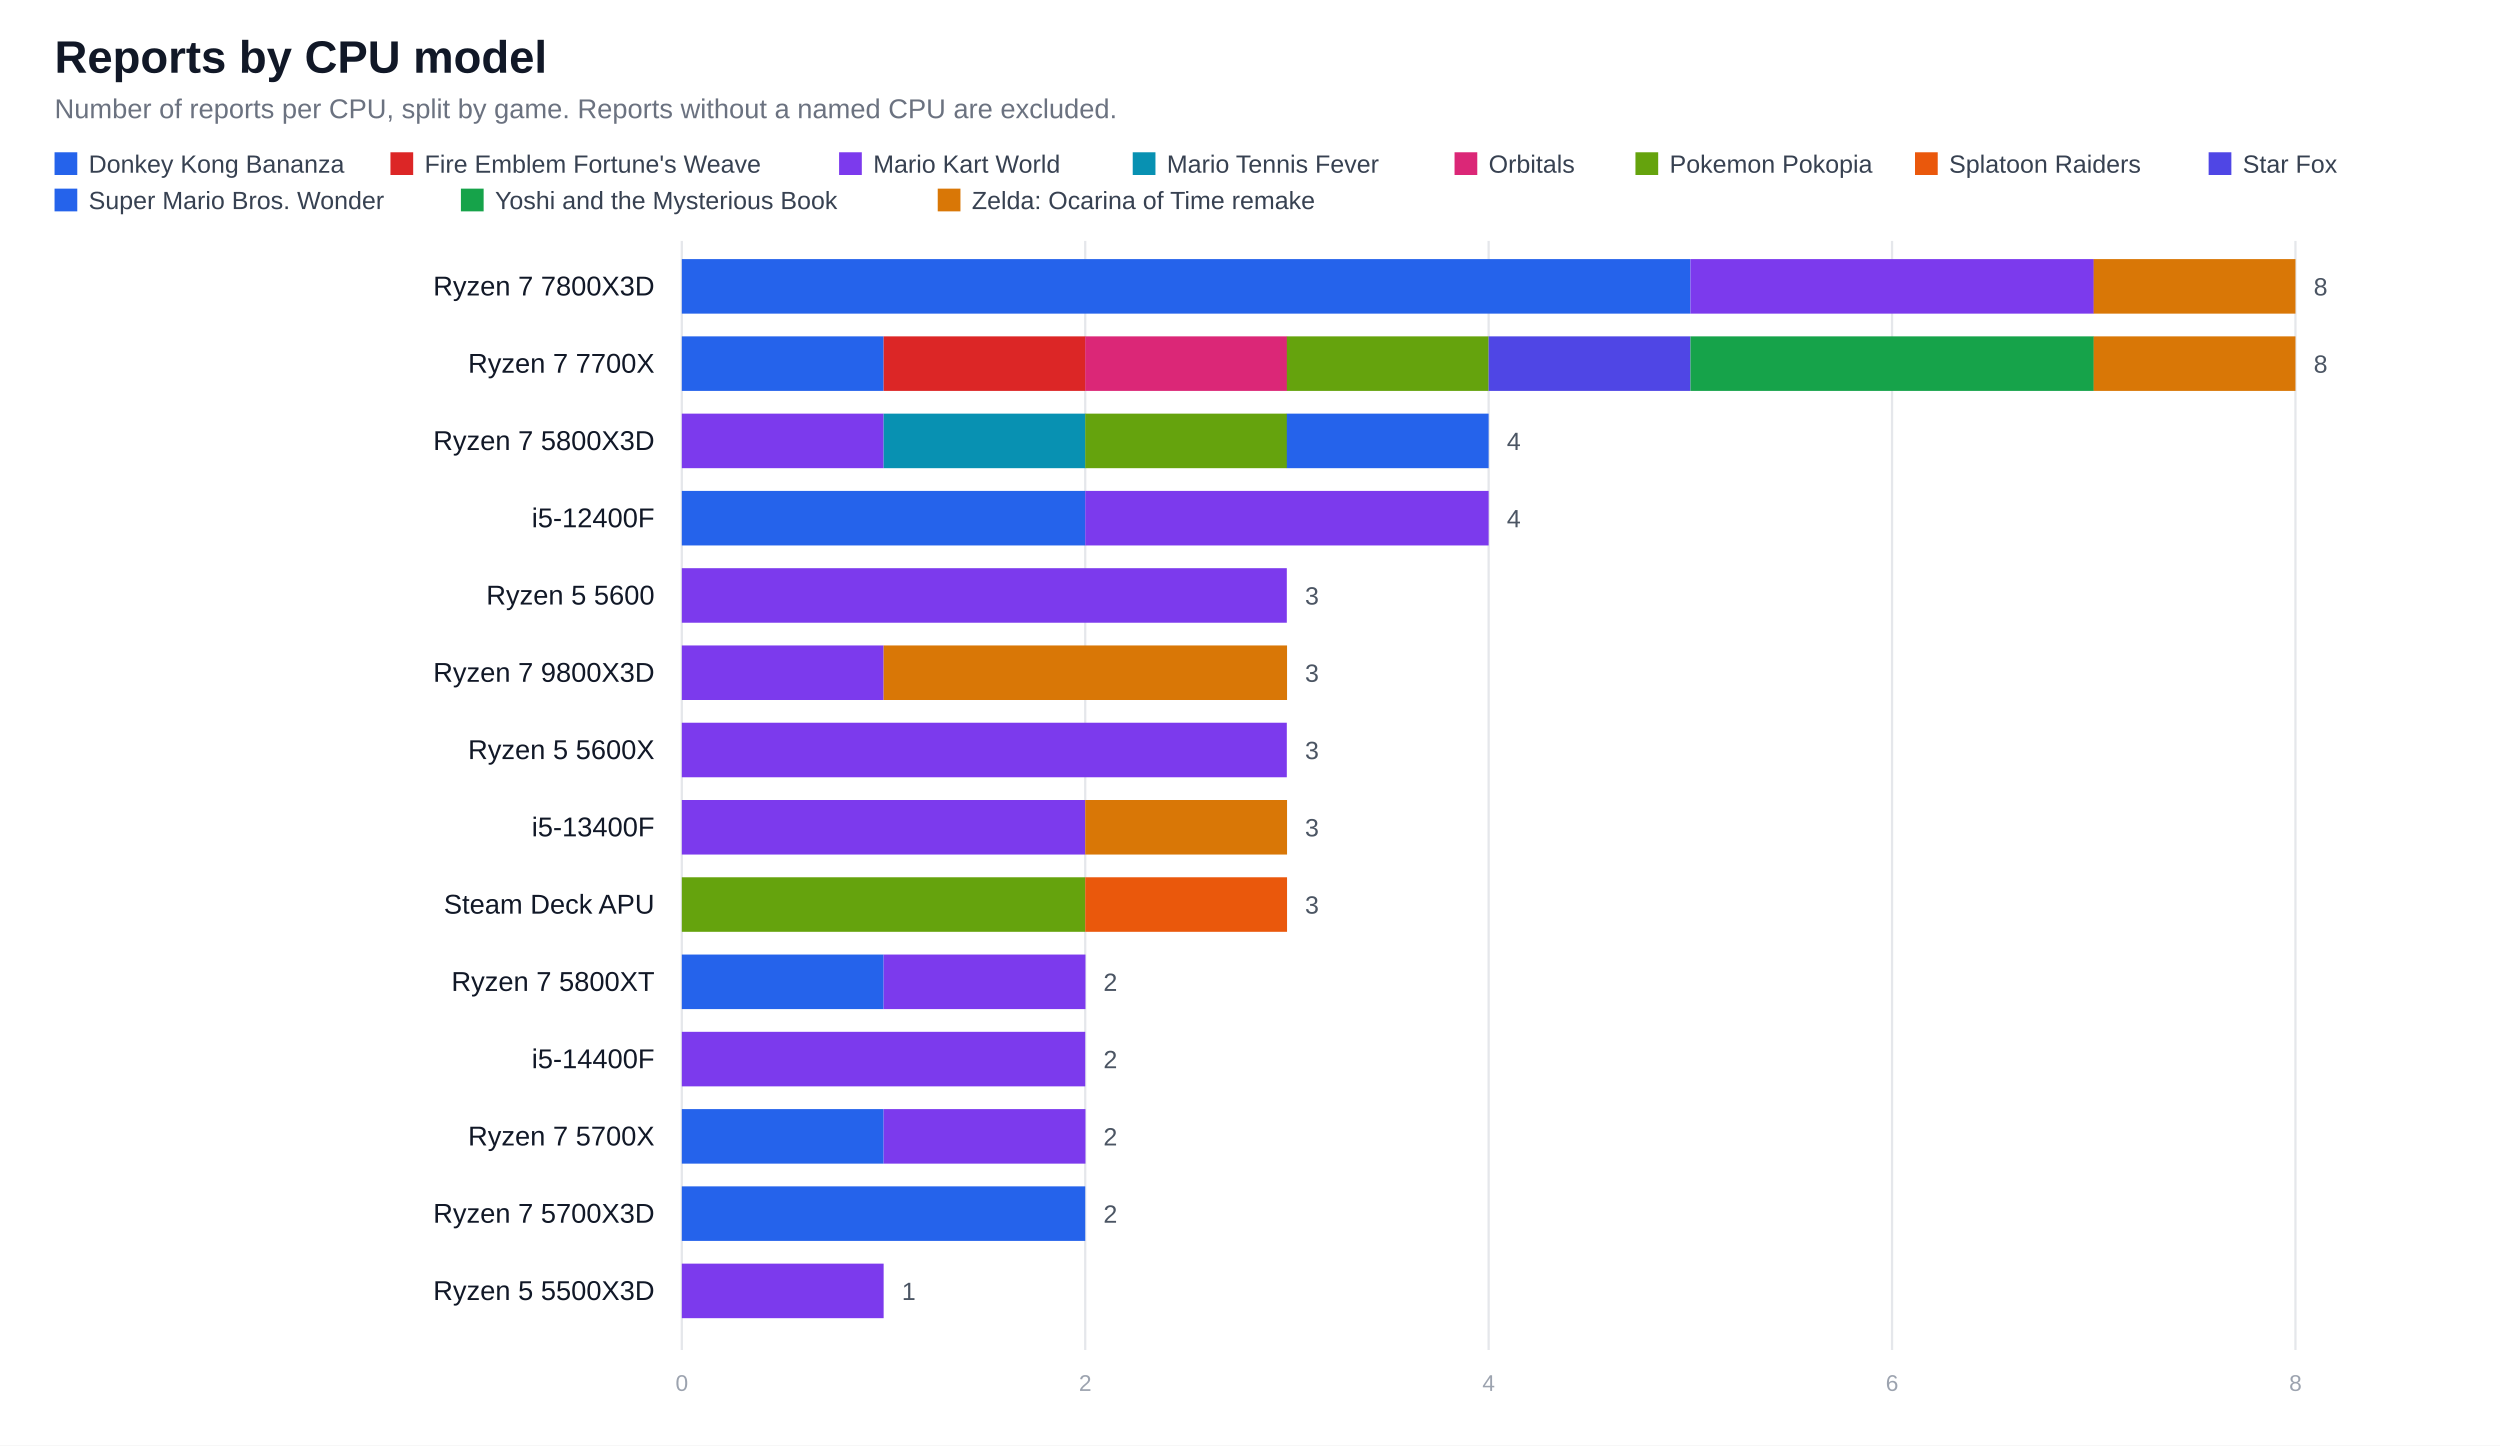
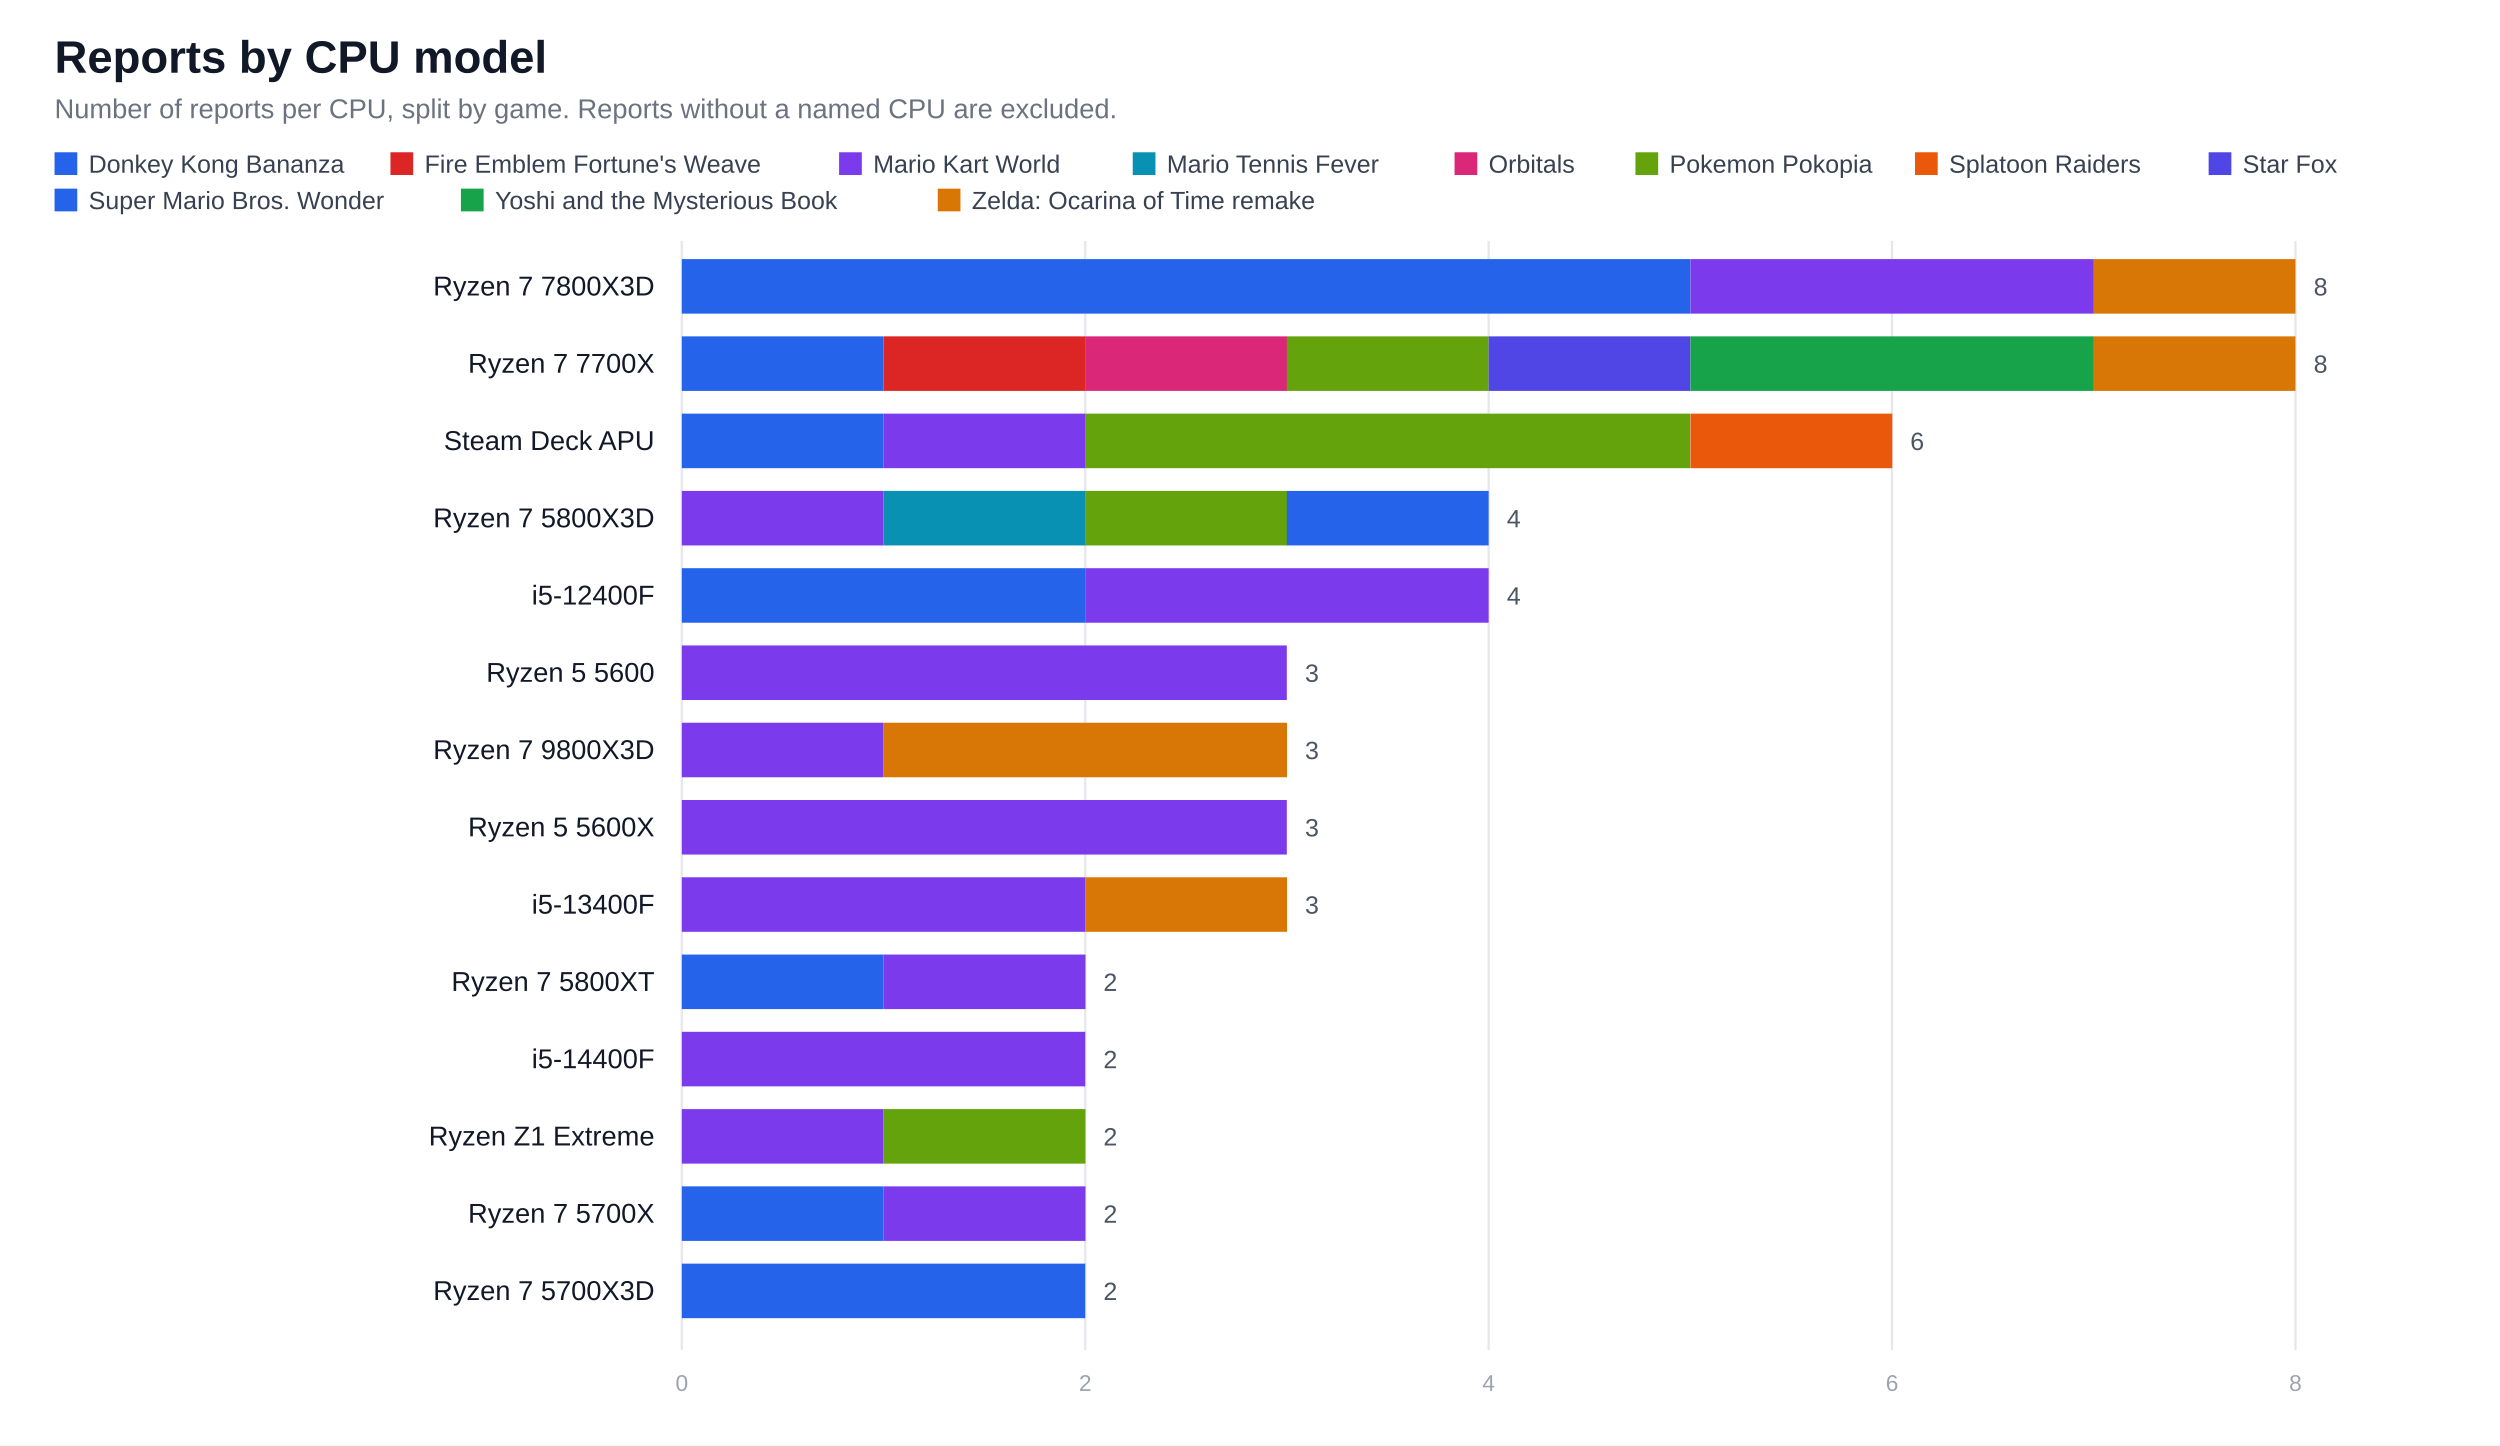
<svg xmlns="http://www.w3.org/2000/svg" width="1100" height="636" viewBox="0 0 1100 636">
  <rect width="100%" height="100%" fill="#ffffff" />
  <text x="24" y="32" font-family="Segoe UI, Arial, sans-serif" font-size="20" font-weight="600" fill="#111827">Reports by CPU model</text>
  <text x="24" y="52" font-family="Segoe UI, Arial, sans-serif" font-size="12" fill="#6b7280">Number of reports per CPU, split by game. Reports without a named CPU are excluded.</text>
  <rect x="24" y="67" width="10" height="10" fill="#2563eb" />
  <text x="39" y="76" font-family="Segoe UI, Arial, sans-serif" font-size="11" fill="#374151">Donkey Kong Bananza</text>
  <rect x="171.8" y="67" width="10" height="10" fill="#dc2626" />
  <text x="186.8" y="76" font-family="Segoe UI, Arial, sans-serif" font-size="11" fill="#374151">Fire Emblem Fortune's Weave</text>
  <rect x="369.2" y="67" width="10" height="10" fill="#7c3aed" />
  <text x="384.2" y="76" font-family="Segoe UI, Arial, sans-serif" font-size="11" fill="#374151">Mario Kart World</text>
  <rect x="498.4" y="67" width="10" height="10" fill="#0891b2" />
  <text x="513.4" y="76" font-family="Segoe UI, Arial, sans-serif" font-size="11" fill="#374151">Mario Tennis Fever</text>
  <rect x="640.0" y="67" width="10" height="10" fill="#db2777" />
  <text x="655.0" y="76" font-family="Segoe UI, Arial, sans-serif" font-size="11" fill="#374151">Orbitals</text>
  <rect x="719.6" y="67" width="10" height="10" fill="#65a30d" />
  <text x="734.6" y="76" font-family="Segoe UI, Arial, sans-serif" font-size="11" fill="#374151">Pokemon Pokopia</text>
  <rect x="842.6" y="67" width="10" height="10" fill="#ea580c" />
  <text x="857.6" y="76" font-family="Segoe UI, Arial, sans-serif" font-size="11" fill="#374151">Splatoon Raiders</text>
  <rect x="971.8" y="67" width="10" height="10" fill="#4f46e5" />
  <text x="986.8" y="76" font-family="Segoe UI, Arial, sans-serif" font-size="11" fill="#374151">Star Fox</text>
  <rect x="24" y="83" width="10" height="10" fill="#2563eb" />
  <text x="39" y="92" font-family="Segoe UI, Arial, sans-serif" font-size="11" fill="#374151">Super Mario Bros. Wonder</text>
  <rect x="202.8" y="83" width="10" height="10" fill="#16a34a" />
  <text x="217.8" y="92" font-family="Segoe UI, Arial, sans-serif" font-size="11" fill="#374151">Yoshi and the Mysterious Book</text>
  <rect x="412.6" y="83" width="10" height="10" fill="#d97706" />
  <text x="427.6" y="92" font-family="Segoe UI, Arial, sans-serif" font-size="11" fill="#374151">Zelda: Ocarina of Time remake</text>
  <line x1="300.0" y1="106" x2="300.0" y2="594" stroke="#e5e7eb" stroke-width="1" />
  <text x="300.0" y="612" text-anchor="middle" font-family="Segoe UI, Arial, sans-serif" font-size="10" fill="#9ca3af">0</text>
  <line x1="477.5" y1="106" x2="477.5" y2="594" stroke="#e5e7eb" stroke-width="1" />
  <text x="477.5" y="612" text-anchor="middle" font-family="Segoe UI, Arial, sans-serif" font-size="10" fill="#9ca3af">2</text>
  <line x1="655.0" y1="106" x2="655.0" y2="594" stroke="#e5e7eb" stroke-width="1" />
  <text x="655.0" y="612" text-anchor="middle" font-family="Segoe UI, Arial, sans-serif" font-size="10" fill="#9ca3af">4</text>
  <line x1="832.5" y1="106" x2="832.5" y2="594" stroke="#e5e7eb" stroke-width="1" />
  <text x="832.5" y="612" text-anchor="middle" font-family="Segoe UI, Arial, sans-serif" font-size="10" fill="#9ca3af">6</text>
  <line x1="1010.0" y1="106" x2="1010.0" y2="594" stroke="#e5e7eb" stroke-width="1" />
  <text x="1010.0" y="612" text-anchor="middle" font-family="Segoe UI, Arial, sans-serif" font-size="10" fill="#9ca3af">8</text>
  <text x="288" y="130" text-anchor="end" font-family="Segoe UI, Arial, sans-serif" font-size="12" fill="#111827">Ryzen 7 7800X3D</text>
  <rect x="300.0" y="114" width="443.8" height="24" fill="#2563eb" />
  <rect x="743.8" y="114" width="177.5" height="24" fill="#7c3aed" />
  <rect x="921.2" y="114" width="88.8" height="24" fill="#d97706" />
  <text x="1018.0" y="130" font-family="Segoe UI, Arial, sans-serif" font-size="11" fill="#4b5563">8</text>
  <text x="288" y="164" text-anchor="end" font-family="Segoe UI, Arial, sans-serif" font-size="12" fill="#111827">Ryzen 7 7700X</text>
  <rect x="300.0" y="148" width="88.8" height="24" fill="#2563eb" />
  <rect x="388.8" y="148" width="88.8" height="24" fill="#dc2626" />
  <rect x="477.5" y="148" width="88.8" height="24" fill="#db2777" />
  <rect x="566.2" y="148" width="88.8" height="24" fill="#65a30d" />
  <rect x="655.0" y="148" width="88.8" height="24" fill="#4f46e5" />
  <rect x="743.8" y="148" width="177.5" height="24" fill="#16a34a" />
  <rect x="921.2" y="148" width="88.8" height="24" fill="#d97706" />
  <text x="1018.0" y="164" font-family="Segoe UI, Arial, sans-serif" font-size="11" fill="#4b5563">8</text>
-   <text x="288" y="198" text-anchor="end" font-family="Segoe UI, Arial, sans-serif" font-size="12" fill="#111827">Ryzen 7 5800X3D</text>
-   <rect x="300.0" y="182" width="88.8" height="24" fill="#7c3aed" />
-   <rect x="388.8" y="182" width="88.8" height="24" fill="#0891b2" />
-   <rect x="477.5" y="182" width="88.8" height="24" fill="#65a30d" />
-   <rect x="566.2" y="182" width="88.8" height="24" fill="#2563eb" />
-   <text x="663.0" y="198" font-family="Segoe UI, Arial, sans-serif" font-size="11" fill="#4b5563">4</text>
-   <text x="288" y="232" text-anchor="end" font-family="Segoe UI, Arial, sans-serif" font-size="12" fill="#111827">i5-12400F</text>
-   <rect x="300.0" y="216" width="177.5" height="24" fill="#2563eb" />
-   <rect x="477.5" y="216" width="177.5" height="24" fill="#7c3aed" />
+   <text x="288" y="198" text-anchor="end" font-family="Segoe UI, Arial, sans-serif" font-size="12" fill="#111827">Steam Deck APU</text>
+   <rect x="300.0" y="182" width="88.8" height="24" fill="#2563eb" />
+   <rect x="388.8" y="182" width="88.8" height="24" fill="#7c3aed" />
+   <rect x="477.5" y="182" width="266.2" height="24" fill="#65a30d" />
+   <rect x="743.8" y="182" width="88.8" height="24" fill="#ea580c" />
+   <text x="840.5" y="198" font-family="Segoe UI, Arial, sans-serif" font-size="11" fill="#4b5563">6</text>
+   <text x="288" y="232" text-anchor="end" font-family="Segoe UI, Arial, sans-serif" font-size="12" fill="#111827">Ryzen 7 5800X3D</text>
+   <rect x="300.0" y="216" width="88.8" height="24" fill="#7c3aed" />
+   <rect x="388.8" y="216" width="88.8" height="24" fill="#0891b2" />
+   <rect x="477.5" y="216" width="88.8" height="24" fill="#65a30d" />
+   <rect x="566.2" y="216" width="88.8" height="24" fill="#2563eb" />
  <text x="663.0" y="232" font-family="Segoe UI, Arial, sans-serif" font-size="11" fill="#4b5563">4</text>
-   <text x="288" y="266" text-anchor="end" font-family="Segoe UI, Arial, sans-serif" font-size="12" fill="#111827">Ryzen 5 5600</text>
-   <rect x="300.0" y="250" width="266.2" height="24" fill="#7c3aed" />
-   <text x="574.2" y="266" font-family="Segoe UI, Arial, sans-serif" font-size="11" fill="#4b5563">3</text>
-   <text x="288" y="300" text-anchor="end" font-family="Segoe UI, Arial, sans-serif" font-size="12" fill="#111827">Ryzen 7 9800X3D</text>
-   <rect x="300.0" y="284" width="88.8" height="24" fill="#7c3aed" />
-   <rect x="388.8" y="284" width="177.5" height="24" fill="#d97706" />
+   <text x="288" y="266" text-anchor="end" font-family="Segoe UI, Arial, sans-serif" font-size="12" fill="#111827">i5-12400F</text>
+   <rect x="300.0" y="250" width="177.5" height="24" fill="#2563eb" />
+   <rect x="477.5" y="250" width="177.5" height="24" fill="#7c3aed" />
+   <text x="663.0" y="266" font-family="Segoe UI, Arial, sans-serif" font-size="11" fill="#4b5563">4</text>
+   <text x="288" y="300" text-anchor="end" font-family="Segoe UI, Arial, sans-serif" font-size="12" fill="#111827">Ryzen 5 5600</text>
+   <rect x="300.0" y="284" width="266.2" height="24" fill="#7c3aed" />
  <text x="574.2" y="300" font-family="Segoe UI, Arial, sans-serif" font-size="11" fill="#4b5563">3</text>
-   <text x="288" y="334" text-anchor="end" font-family="Segoe UI, Arial, sans-serif" font-size="12" fill="#111827">Ryzen 5 5600X</text>
-   <rect x="300.0" y="318" width="266.2" height="24" fill="#7c3aed" />
+   <text x="288" y="334" text-anchor="end" font-family="Segoe UI, Arial, sans-serif" font-size="12" fill="#111827">Ryzen 7 9800X3D</text>
+   <rect x="300.0" y="318" width="88.8" height="24" fill="#7c3aed" />
+   <rect x="388.8" y="318" width="177.5" height="24" fill="#d97706" />
  <text x="574.2" y="334" font-family="Segoe UI, Arial, sans-serif" font-size="11" fill="#4b5563">3</text>
-   <text x="288" y="368" text-anchor="end" font-family="Segoe UI, Arial, sans-serif" font-size="12" fill="#111827">i5-13400F</text>
-   <rect x="300.0" y="352" width="177.5" height="24" fill="#7c3aed" />
-   <rect x="477.5" y="352" width="88.8" height="24" fill="#d97706" />
+   <text x="288" y="368" text-anchor="end" font-family="Segoe UI, Arial, sans-serif" font-size="12" fill="#111827">Ryzen 5 5600X</text>
+   <rect x="300.0" y="352" width="266.2" height="24" fill="#7c3aed" />
  <text x="574.2" y="368" font-family="Segoe UI, Arial, sans-serif" font-size="11" fill="#4b5563">3</text>
-   <text x="288" y="402" text-anchor="end" font-family="Segoe UI, Arial, sans-serif" font-size="12" fill="#111827">Steam Deck APU</text>
-   <rect x="300.0" y="386" width="177.5" height="24" fill="#65a30d" />
-   <rect x="477.5" y="386" width="88.8" height="24" fill="#ea580c" />
+   <text x="288" y="402" text-anchor="end" font-family="Segoe UI, Arial, sans-serif" font-size="12" fill="#111827">i5-13400F</text>
+   <rect x="300.0" y="386" width="177.5" height="24" fill="#7c3aed" />
+   <rect x="477.5" y="386" width="88.8" height="24" fill="#d97706" />
  <text x="574.2" y="402" font-family="Segoe UI, Arial, sans-serif" font-size="11" fill="#4b5563">3</text>
  <text x="288" y="436" text-anchor="end" font-family="Segoe UI, Arial, sans-serif" font-size="12" fill="#111827">Ryzen 7 5800XT</text>
  <rect x="300.0" y="420" width="88.8" height="24" fill="#2563eb" />
  <rect x="388.8" y="420" width="88.8" height="24" fill="#7c3aed" />
  <text x="485.5" y="436" font-family="Segoe UI, Arial, sans-serif" font-size="11" fill="#4b5563">2</text>
  <text x="288" y="470" text-anchor="end" font-family="Segoe UI, Arial, sans-serif" font-size="12" fill="#111827">i5-14400F</text>
  <rect x="300.0" y="454" width="177.5" height="24" fill="#7c3aed" />
  <text x="485.5" y="470" font-family="Segoe UI, Arial, sans-serif" font-size="11" fill="#4b5563">2</text>
-   <text x="288" y="504" text-anchor="end" font-family="Segoe UI, Arial, sans-serif" font-size="12" fill="#111827">Ryzen 7 5700X</text>
-   <rect x="300.0" y="488" width="88.8" height="24" fill="#2563eb" />
-   <rect x="388.8" y="488" width="88.8" height="24" fill="#7c3aed" />
+   <text x="288" y="504" text-anchor="end" font-family="Segoe UI, Arial, sans-serif" font-size="12" fill="#111827">Ryzen Z1 Extreme</text>
+   <rect x="300.0" y="488" width="88.8" height="24" fill="#7c3aed" />
+   <rect x="388.8" y="488" width="88.8" height="24" fill="#65a30d" />
  <text x="485.5" y="504" font-family="Segoe UI, Arial, sans-serif" font-size="11" fill="#4b5563">2</text>
-   <text x="288" y="538" text-anchor="end" font-family="Segoe UI, Arial, sans-serif" font-size="12" fill="#111827">Ryzen 7 5700X3D</text>
-   <rect x="300.0" y="522" width="177.5" height="24" fill="#2563eb" />
+   <text x="288" y="538" text-anchor="end" font-family="Segoe UI, Arial, sans-serif" font-size="12" fill="#111827">Ryzen 7 5700X</text>
+   <rect x="300.0" y="522" width="88.8" height="24" fill="#2563eb" />
+   <rect x="388.8" y="522" width="88.8" height="24" fill="#7c3aed" />
  <text x="485.5" y="538" font-family="Segoe UI, Arial, sans-serif" font-size="11" fill="#4b5563">2</text>
-   <text x="288" y="572" text-anchor="end" font-family="Segoe UI, Arial, sans-serif" font-size="12" fill="#111827">Ryzen 5 5500X3D</text>
-   <rect x="300.0" y="556" width="88.8" height="24" fill="#7c3aed" />
-   <text x="396.8" y="572" font-family="Segoe UI, Arial, sans-serif" font-size="11" fill="#4b5563">1</text>
+   <text x="288" y="572" text-anchor="end" font-family="Segoe UI, Arial, sans-serif" font-size="12" fill="#111827">Ryzen 7 5700X3D</text>
+   <rect x="300.0" y="556" width="177.5" height="24" fill="#2563eb" />
+   <text x="485.5" y="572" font-family="Segoe UI, Arial, sans-serif" font-size="11" fill="#4b5563">2</text>
</svg>
